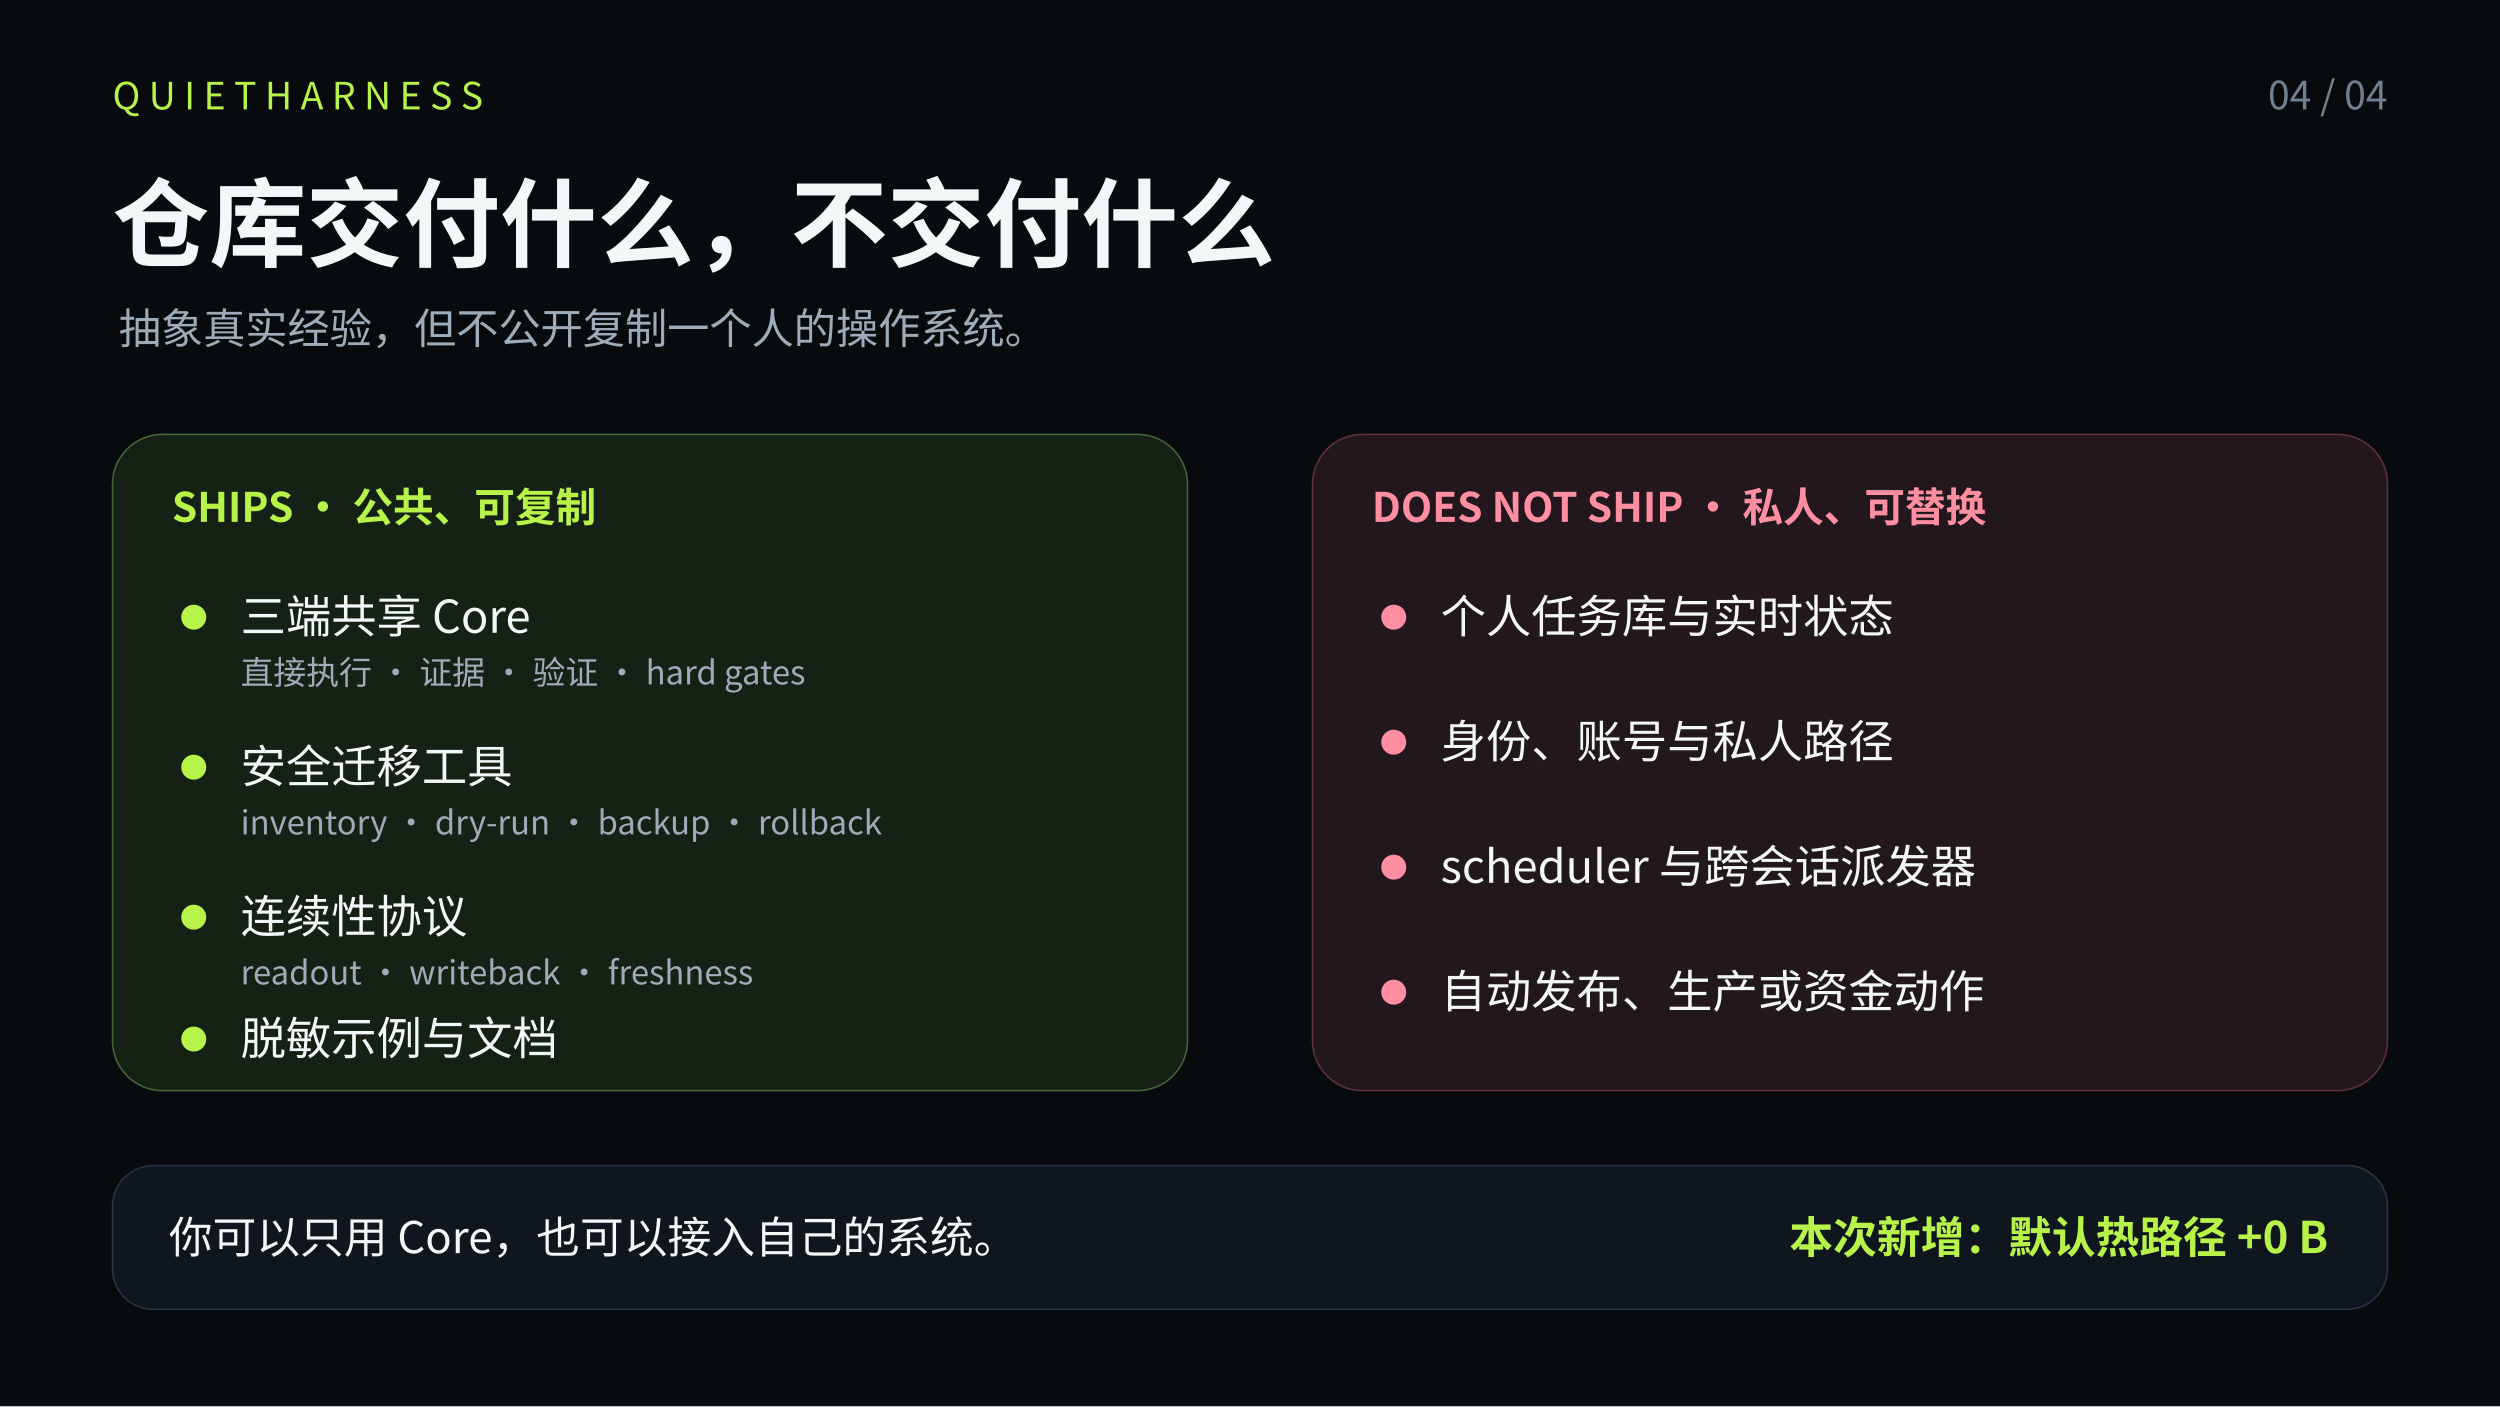
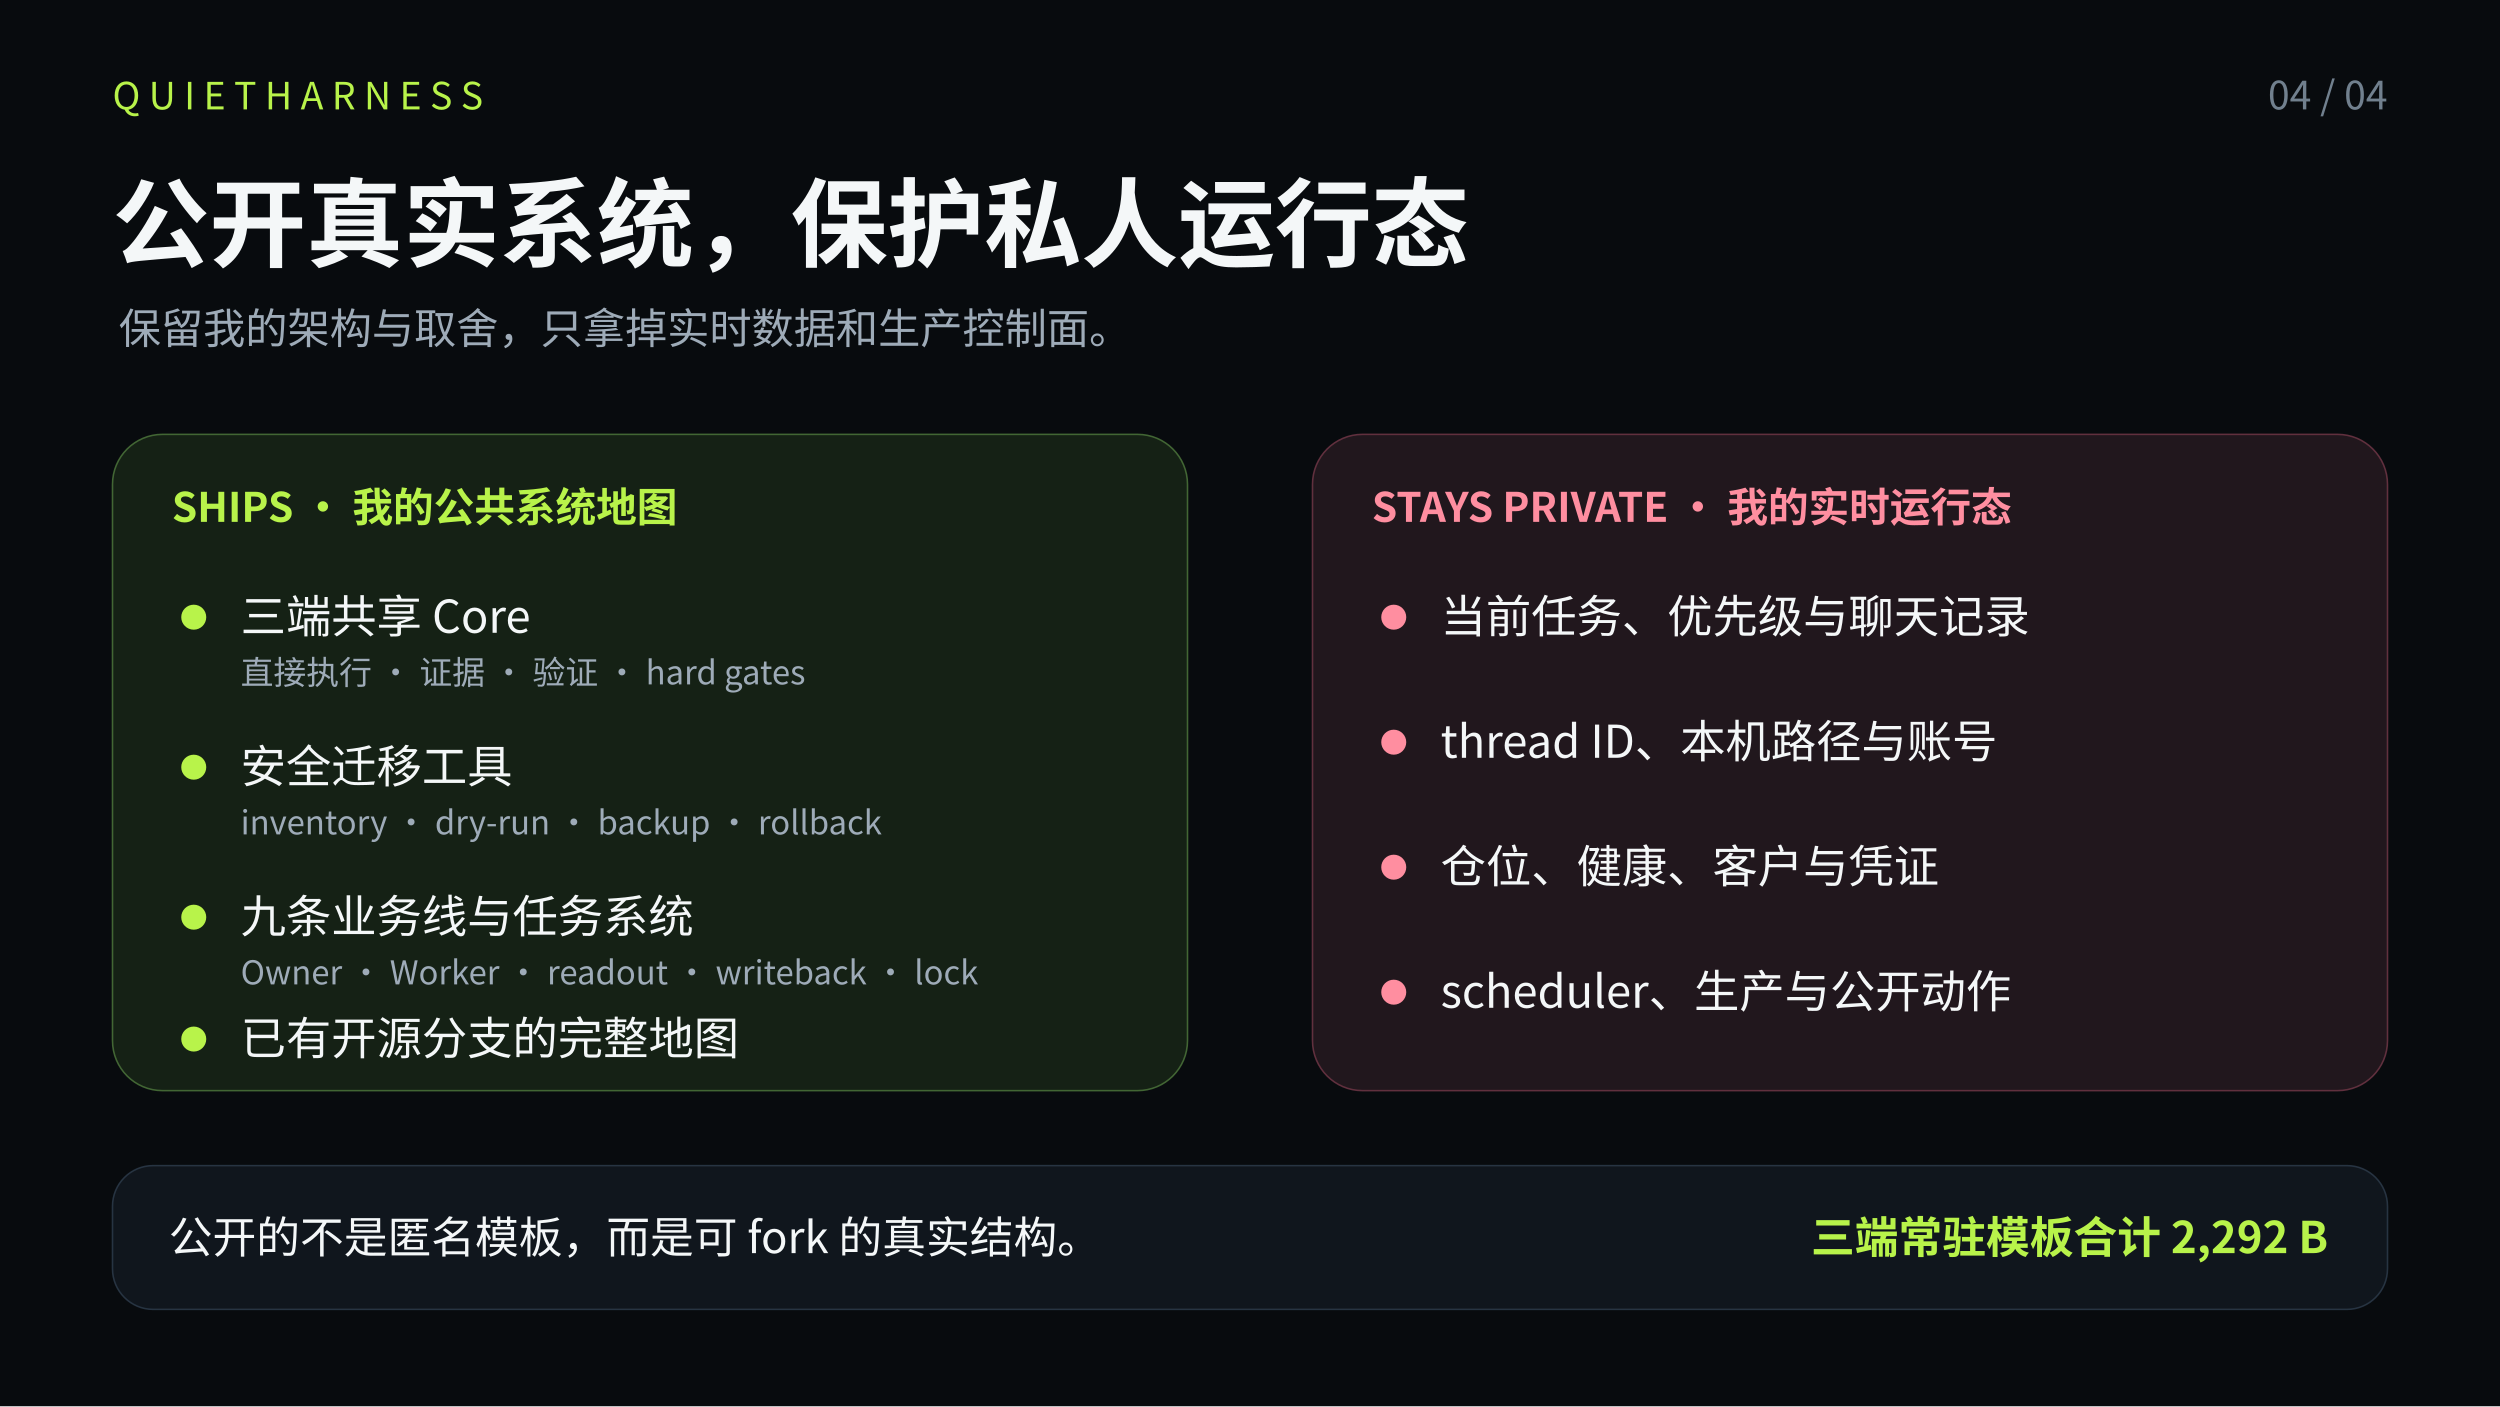
<svg xmlns="http://www.w3.org/2000/svg" width="1600" height="900" viewBox="0 0 1600 900">
  <rect width="1600" height="900" fill="#080B0E" />
  <g font-family="Hiragino Sans GB, PingFang SC, Noto Sans CJK SC, sans-serif">
    <text x="72" y="70" fill="#B8F34A" font-size="24">Q U I E T H A R N E S S</text>
    <text x="1528" y="70" fill="#71808E" font-size="25" text-anchor="end">04 / 04</text>
-     <text x="72" y="166" fill="#F4F7F8" font-size="62" font-weight="700">仓库交付什么，不交付什么</text>
-     <text x="76" y="220" fill="#9EABB8" font-size="27">抽象真实经验，但不公开复制一个人的操作系统。</text>
+     <text x="72" y="166" fill="#F4F7F8" font-size="62" font-weight="700">公开真实系统，保护私人运行态</text>
+     <text x="76" y="220" fill="#9EABB8" font-size="27">保留我的架构与取舍，只拿掉实时数据和生产控制面。</text>
    <rect x="72" y="278" width="688" height="420" rx="32" fill="#152115" stroke="#426634" />
-     <text x="110" y="334" fill="#B8F34A" font-size="26" font-weight="700">SHIPS · 公共、可复制</text>
+     <text x="110" y="334" fill="#B8F34A" font-size="26" font-weight="700">SHIPS · 我的公共系统地图</text>
    <circle cx="124" cy="395" r="8" fill="#B8F34A" />
    <text x="154" y="405" fill="#F4F7F8" font-size="29">三端共享 Core</text>
    <text x="154" y="438" fill="#9EABB8" font-size="21">直接执行 · 证据 · 验证 · hard gates</text>
    <circle cx="124" cy="491" r="8" fill="#B8F34A" />
    <text x="154" y="501" fill="#F4F7F8" font-size="29">安全迁移工具</text>
    <text x="154" y="534" fill="#9EABB8" font-size="21">inventory · dry-run · backup · rollback</text>
    <circle cx="124" cy="587" r="8" fill="#B8F34A" />
-     <text x="154" y="597" fill="#F4F7F8" font-size="29">连续性协议</text>
-     <text x="154" y="630" fill="#9EABB8" font-size="21">readout · writeback · freshness</text>
+     <text x="154" y="597" fill="#F4F7F8" font-size="29">九条业务线与任务系统</text>
+     <text x="154" y="630" fill="#9EABB8" font-size="21">Owner · Worker · readout · writeback · lock</text>
    <circle cx="124" cy="665" r="8" fill="#B8F34A" />
-     <text x="154" y="675" fill="#F4F7F8" font-size="29">脱敏示例与文档</text>
+     <text x="154" y="675" fill="#F4F7F8" font-size="29">已有开源分支的完整地图</text>
    <rect x="840" y="278" width="688" height="420" rx="32" fill="#21171D" stroke="#61303E" />
-     <text x="878" y="334" fill="#FF8EA0" font-size="26" font-weight="700">DOES NOT SHIP · 私人、可替换</text>
+     <text x="878" y="334" fill="#FF8EA0" font-size="26" font-weight="700">STAYS PRIVATE · 我的实时运行态</text>
    <circle cx="892" cy="395" r="8" fill="#FF8EA0" />
-     <text x="922" y="405" fill="#F4F7F8" font-size="29">个人任务库与实时状态</text>
+     <text x="922" y="405" fill="#F4F7F8" font-size="29">当前任务、优先级与聊天记录</text>
    <circle cx="892" cy="475" r="8" fill="#FF8EA0" />
-     <text x="922" y="485" fill="#F4F7F8" font-size="29">身份、账号与私人路径</text>
+     <text x="922" y="485" fill="#F4F7F8" font-size="29">thread ID、本机路径与账号</text>
    <circle cx="892" cy="555" r="8" fill="#FF8EA0" />
-     <text x="922" y="565" fill="#F4F7F8" font-size="29">scheduler 与跨会话派发器</text>
+     <text x="922" y="565" fill="#F4F7F8" font-size="29">仓位、健康、客户与凭证</text>
    <circle cx="892" cy="635" r="8" fill="#FF8EA0" />
-     <text x="922" y="645" fill="#F4F7F8" font-size="29">自动发布、生产或资金动作</text>
+     <text x="922" y="645" fill="#F4F7F8" font-size="29">scheduler、生产与公开动作</text>
    <rect x="72" y="746" width="1456" height="92" rx="26" fill="#10161D" stroke="#273442" />
-     <text x="108" y="802" fill="#F4F7F8" font-size="28">你可以只用 Core，也可以接入自己的系统。</text>
-     <text x="1490" y="802" fill="#B8F34A" font-size="28" font-weight="700" text-anchor="end">本次新增：默认热路径 +0 B</text>
+     <text x="108" y="802" fill="#F4F7F8" font-size="28">公开的不是匿名模板，而是可 fork 的真实结构。</text>
+     <text x="1490" y="802" fill="#B8F34A" font-size="28" font-weight="700" text-anchor="end">三端常驻模板合计 2,292 B</text>
  </g>
</svg>
